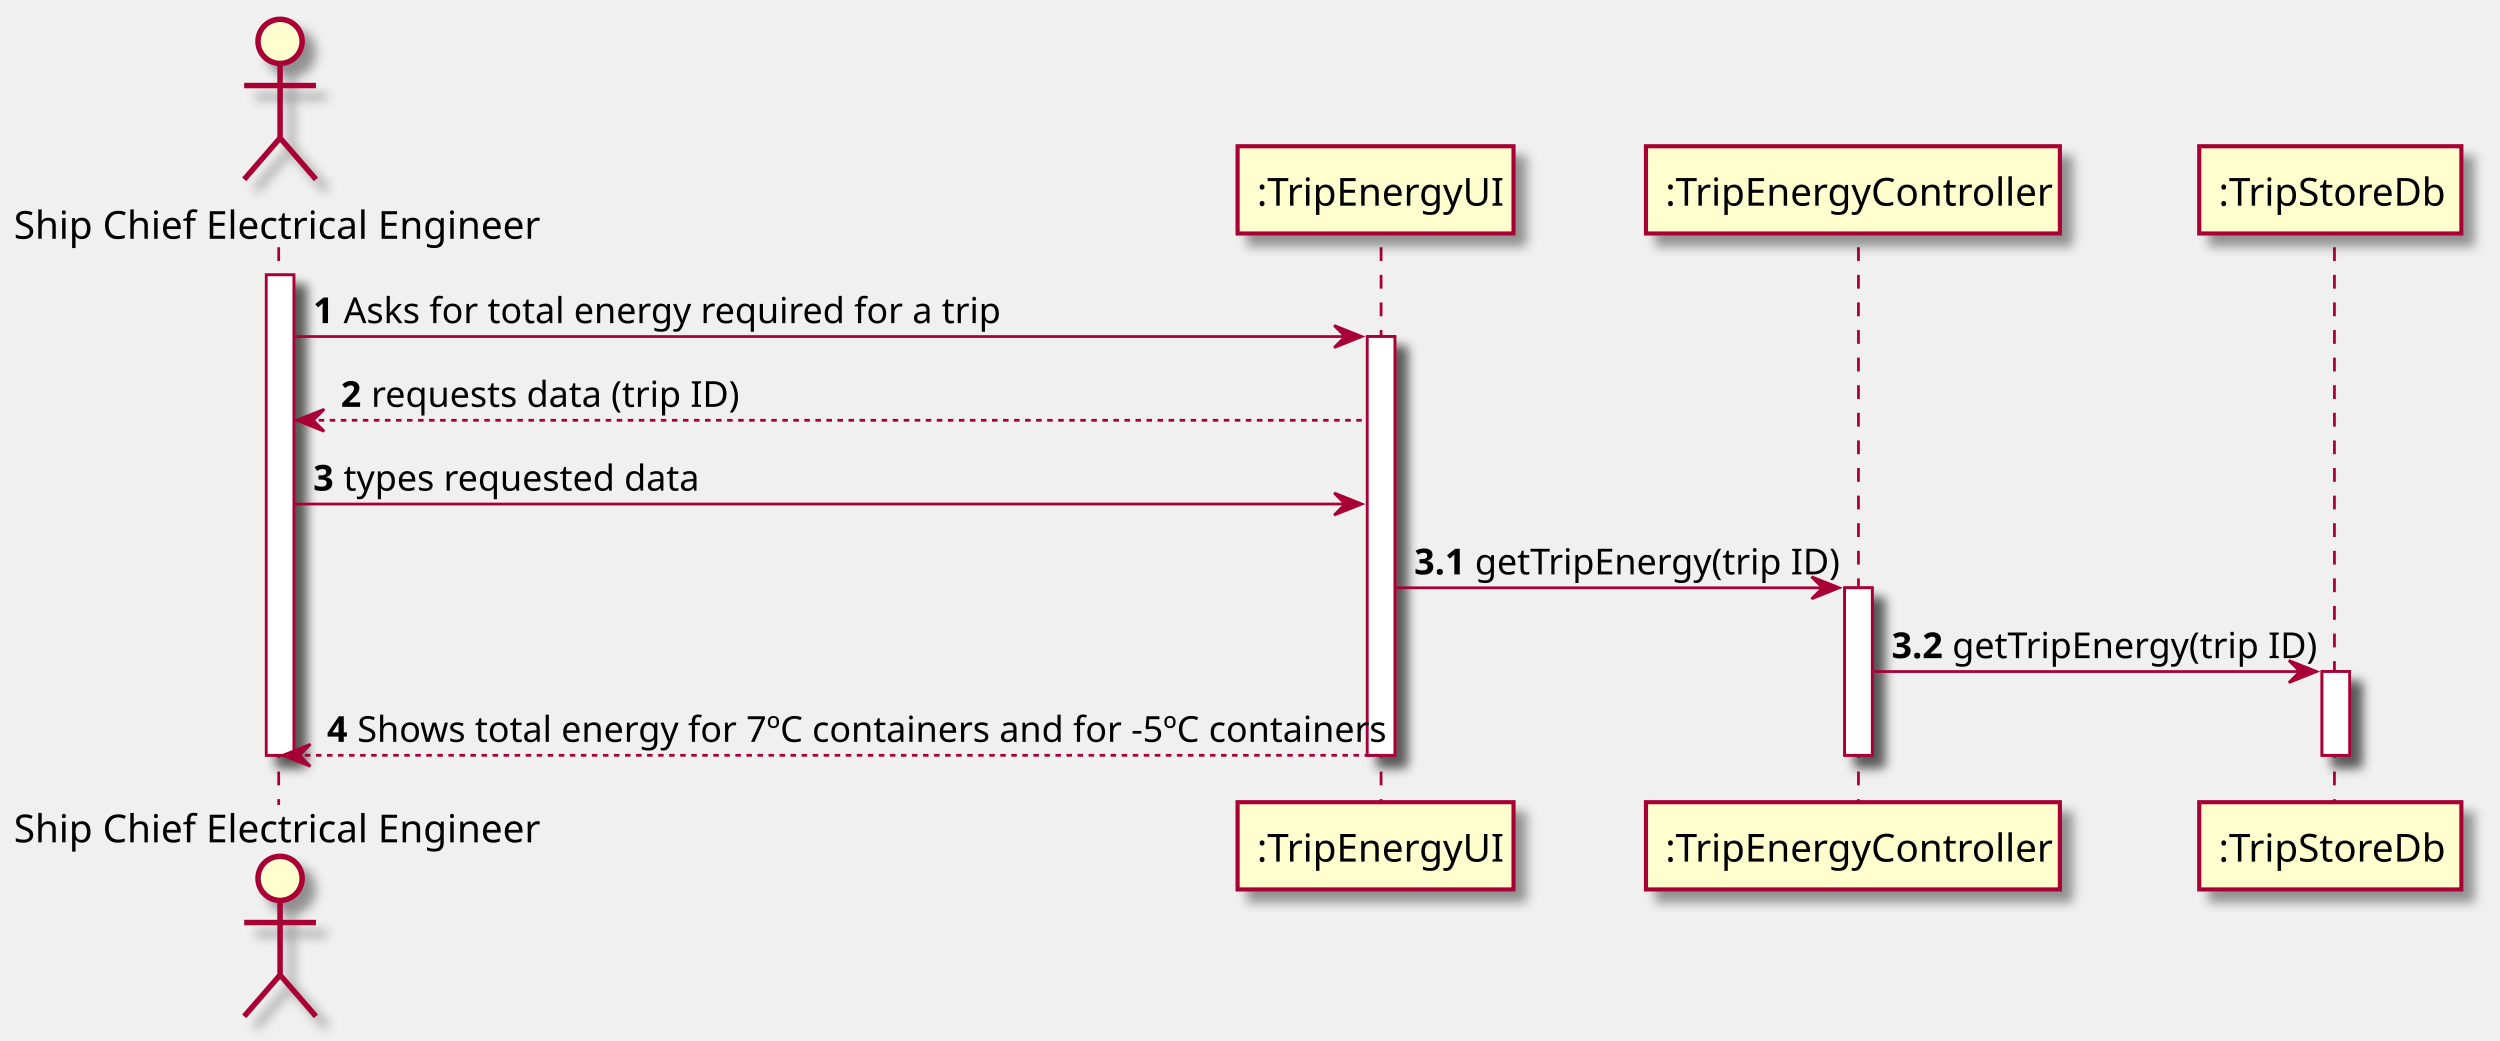
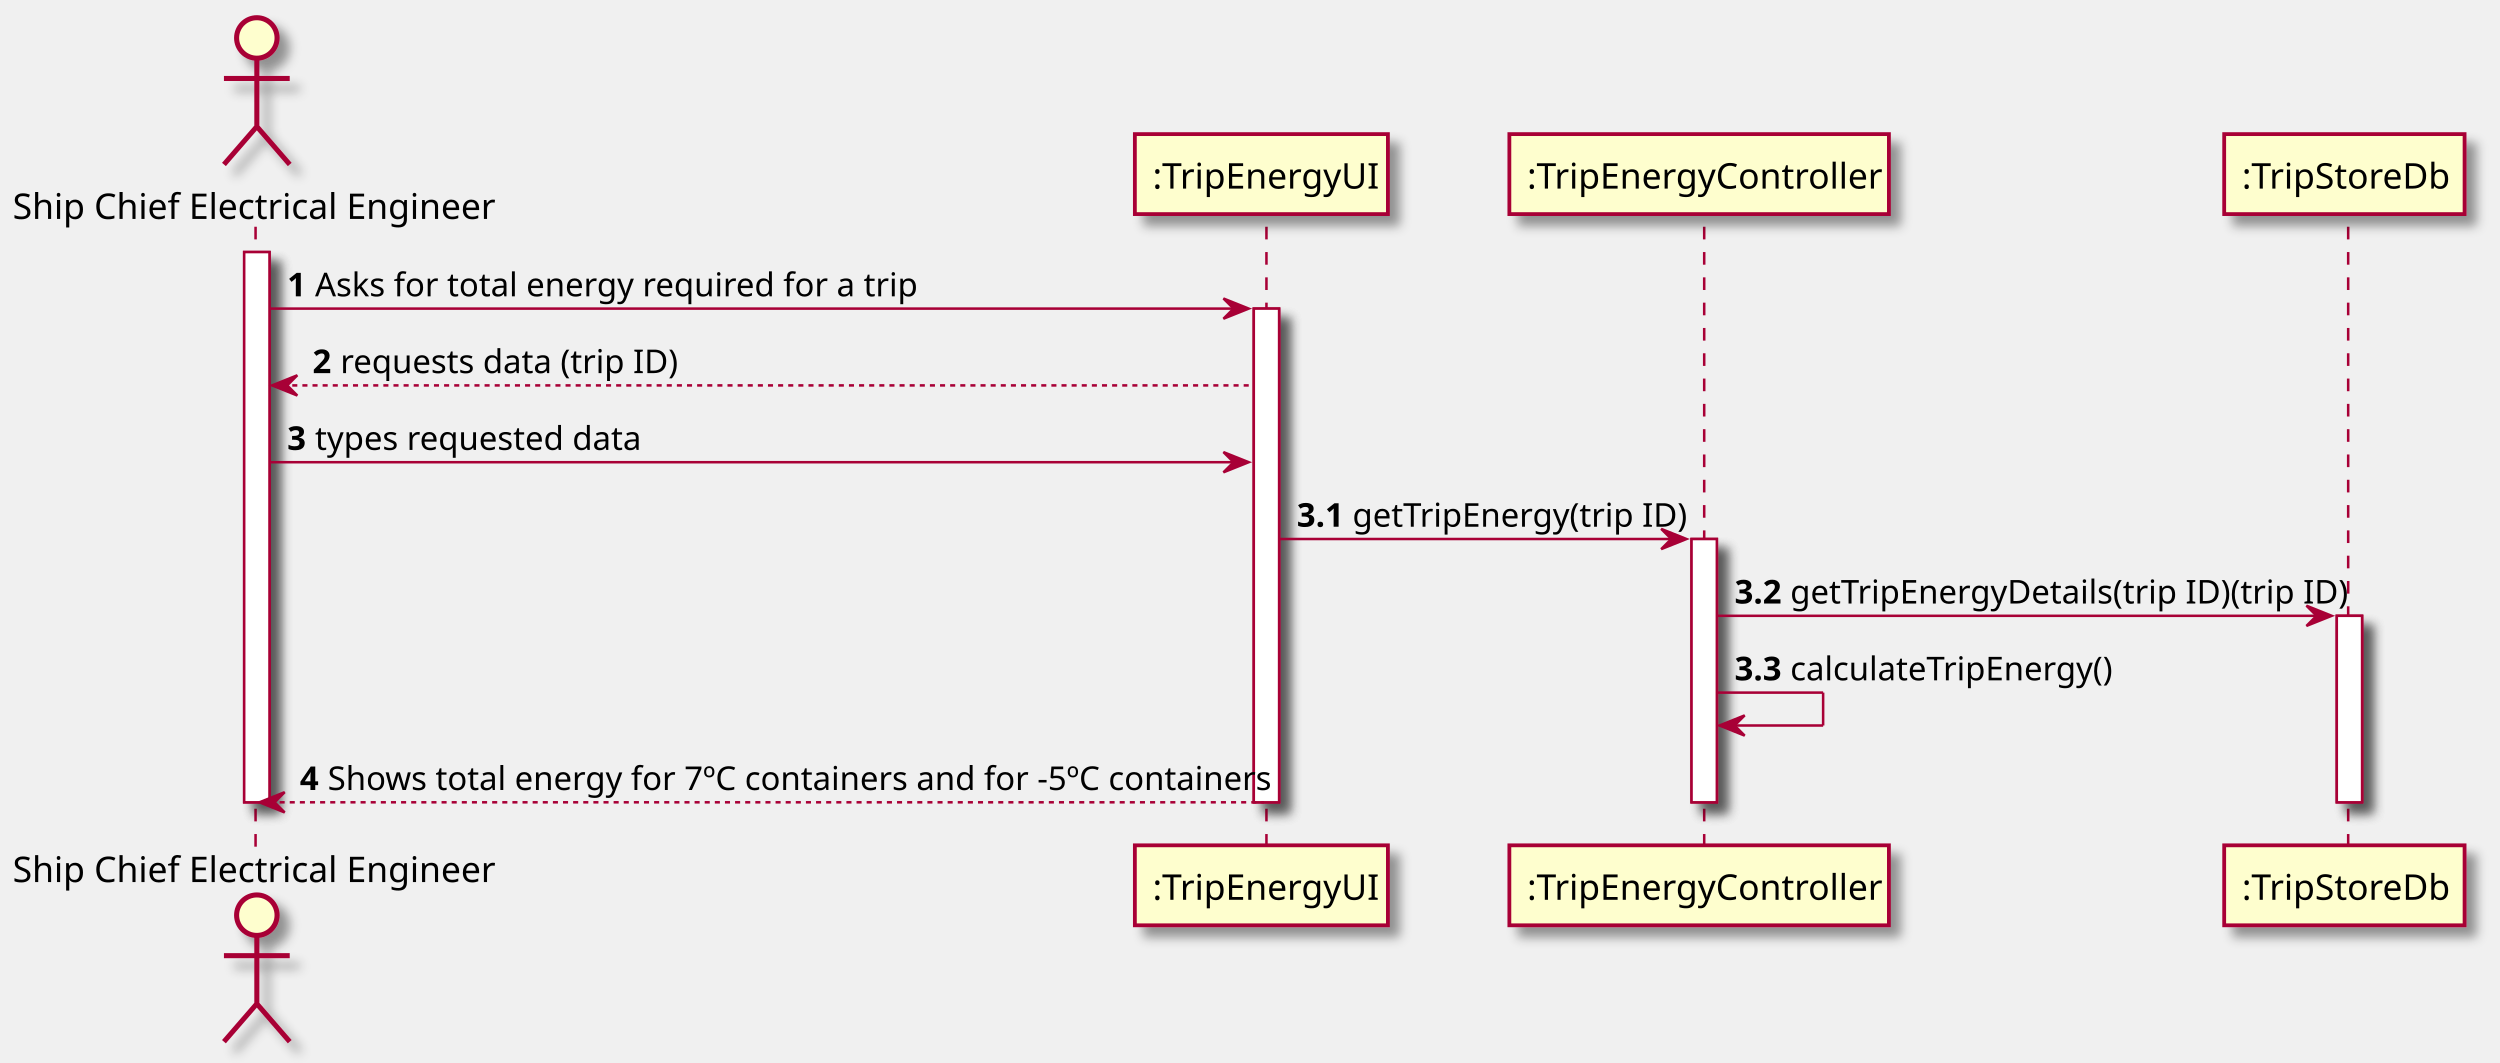
- <svg xmlns="http://www.w3.org/2000/svg" contentScriptType="application/ecmascript" contentStyleType="text/css" height="377px" preserveAspectRatio="none" style="width:906px;height:377px;" version="1.1" viewBox="0 0 906 377" width="906px" zoomAndPan="magnify">
+ <svg xmlns="http://www.w3.org/2000/svg" contentScriptType="application/ecmascript" contentStyleType="text/css" height="420px" preserveAspectRatio="none" style="width:988px;height:420px;" version="1.1" viewBox="0 0 988 420" width="988px" zoomAndPan="magnify">
  <defs>
-     <filter height="300%" id="ffjz9prd3dlxz" width="300%" x="-1" y="-1">
+     <filter height="300%" id="f1m6t33m295n4z" width="300%" x="-1" y="-1">
      <feGaussianBlur result="blurOut" stdDeviation="2.0" />
      <feColorMatrix in="blurOut" result="blurOut2" type="matrix" values="0 0 0 0 0 0 0 0 0 0 0 0 0 0 0 0 0 0 .4 0" />
      <feOffset dx="4.0" dy="4.0" in="blurOut2" result="blurOut3" />
      <feBlend in="SourceGraphic" in2="blurOut3" mode="normal" />
    </filter>
  </defs>
  <g>
-     <rect fill="#FFFFFF" filter="url(#ffjz9prd3dlxz)" height="174.109" style="stroke:#A80036;stroke-width:1.0;" width="10" x="96.5" y="99.609" />
-     <rect fill="#FFFFFF" filter="url(#ffjz9prd3dlxz)" height="151.758" style="stroke:#A80036;stroke-width:1.0;" width="10" x="495.5" y="121.961" />
-     <rect fill="#FFFFFF" filter="url(#ffjz9prd3dlxz)" height="60.703" style="stroke:#A80036;stroke-width:1.0;" width="10" x="668.5" y="213.016" />
-     <rect fill="#FFFFFF" filter="url(#ffjz9prd3dlxz)" height="30.352" style="stroke:#A80036;stroke-width:1.0;" width="10" x="841.5" y="243.367" />
-     <line style="stroke:#A80036;stroke-width:1.0;stroke-dasharray:5.0,5.0;" x1="101" x2="101" y1="89.609" y2="291.719" />
-     <line style="stroke:#A80036;stroke-width:1.0;stroke-dasharray:5.0,5.0;" x1="500.5" x2="500.5" y1="89.609" y2="291.719" />
-     <line style="stroke:#A80036;stroke-width:1.0;stroke-dasharray:5.0,5.0;" x1="673.5" x2="673.5" y1="89.609" y2="291.719" />
-     <line style="stroke:#A80036;stroke-width:1.0;stroke-dasharray:5.0,5.0;" x1="846" x2="846" y1="89.609" y2="291.719" />
+     <rect fill="#FFFFFF" filter="url(#f1m6t33m295n4z)" height="217.461" style="stroke:#A80036;stroke-width:1.0;" width="10" x="96.5" y="99.609" />
+     <rect fill="#FFFFFF" filter="url(#f1m6t33m295n4z)" height="195.109" style="stroke:#A80036;stroke-width:1.0;" width="10" x="495.5" y="121.961" />
+     <rect fill="#FFFFFF" filter="url(#f1m6t33m295n4z)" height="104.055" style="stroke:#A80036;stroke-width:1.0;" width="10" x="668.5" y="213.016" />
+     <rect fill="#FFFFFF" filter="url(#f1m6t33m295n4z)" height="73.703" style="stroke:#A80036;stroke-width:1.0;" width="10" x="923.5" y="243.367" />
+     <line style="stroke:#A80036;stroke-width:1.0;stroke-dasharray:5.0,5.0;" x1="101" x2="101" y1="89.609" y2="335.07" />
+     <line style="stroke:#A80036;stroke-width:1.0;stroke-dasharray:5.0,5.0;" x1="500.5" x2="500.5" y1="89.609" y2="335.07" />
+     <line style="stroke:#A80036;stroke-width:1.0;stroke-dasharray:5.0,5.0;" x1="673.5" x2="673.5" y1="89.609" y2="335.07" />
+     <line style="stroke:#A80036;stroke-width:1.0;stroke-dasharray:5.0,5.0;" x1="928" x2="928" y1="89.609" y2="335.07" />
    <text fill="#000000" font-family="sans-serif" font-size="14" lengthAdjust="spacing" textLength="187" x="5" y="86.533">Ship Chief Electrical Engineer</text>
-     <ellipse cx="101.5" cy="15" fill="#FEFECE" filter="url(#ffjz9prd3dlxz)" rx="8" ry="8" style="stroke:#A80036;stroke-width:2.0;" />
-     <path d="M101.5,23 L101.5,50 M88.5,31 L114.5,31 M101.5,50 L88.5,65 M101.5,50 L114.5,65 " fill="none" filter="url(#ffjz9prd3dlxz)" style="stroke:#A80036;stroke-width:2.0;" />
-     <text fill="#000000" font-family="sans-serif" font-size="14" lengthAdjust="spacing" textLength="187" x="5" y="305.252">Ship Chief Electrical Engineer</text>
-     <ellipse cx="101.5" cy="318.328" fill="#FEFECE" filter="url(#ffjz9prd3dlxz)" rx="8" ry="8" style="stroke:#A80036;stroke-width:2.0;" />
-     <path d="M101.5,326.328 L101.5,353.328 M88.5,334.328 L114.5,334.328 M101.5,353.328 L88.5,368.328 M101.5,353.328 L114.5,368.328 " fill="none" filter="url(#ffjz9prd3dlxz)" style="stroke:#A80036;stroke-width:2.0;" />
-     <rect fill="#FEFECE" filter="url(#ffjz9prd3dlxz)" height="31.609" style="stroke:#A80036;stroke-width:1.5;" width="100" x="448.5" y="53" />
+     <ellipse cx="101.5" cy="15" fill="#FEFECE" filter="url(#f1m6t33m295n4z)" rx="8" ry="8" style="stroke:#A80036;stroke-width:2.0;" />
+     <path d="M101.5,23 L101.5,50 M88.5,31 L114.5,31 M101.5,50 L88.5,65 M101.5,50 L114.5,65 " fill="none" filter="url(#f1m6t33m295n4z)" style="stroke:#A80036;stroke-width:2.0;" />
+     <text fill="#000000" font-family="sans-serif" font-size="14" lengthAdjust="spacing" textLength="187" x="5" y="348.603">Ship Chief Electrical Engineer</text>
+     <ellipse cx="101.5" cy="361.68" fill="#FEFECE" filter="url(#f1m6t33m295n4z)" rx="8" ry="8" style="stroke:#A80036;stroke-width:2.0;" />
+     <path d="M101.5,369.68 L101.5,396.68 M88.5,377.68 L114.5,377.68 M101.5,396.68 L88.5,411.68 M101.5,396.68 L114.5,411.68 " fill="none" filter="url(#f1m6t33m295n4z)" style="stroke:#A80036;stroke-width:2.0;" />
+     <rect fill="#FEFECE" filter="url(#f1m6t33m295n4z)" height="31.609" style="stroke:#A80036;stroke-width:1.5;" width="100" x="448.5" y="53" />
    <text fill="#000000" font-family="sans-serif" font-size="14" lengthAdjust="spacing" textLength="86" x="455.5" y="74.533">:TripEnergyUI</text>
-     <rect fill="#FEFECE" filter="url(#ffjz9prd3dlxz)" height="31.609" style="stroke:#A80036;stroke-width:1.5;" width="100" x="448.5" y="290.719" />
-     <text fill="#000000" font-family="sans-serif" font-size="14" lengthAdjust="spacing" textLength="86" x="455.5" y="312.252">:TripEnergyUI</text>
-     <rect fill="#FEFECE" filter="url(#ffjz9prd3dlxz)" height="31.609" style="stroke:#A80036;stroke-width:1.5;" width="150" x="596.5" y="53" />
+     <rect fill="#FEFECE" filter="url(#f1m6t33m295n4z)" height="31.609" style="stroke:#A80036;stroke-width:1.5;" width="100" x="448.5" y="334.07" />
+     <text fill="#000000" font-family="sans-serif" font-size="14" lengthAdjust="spacing" textLength="86" x="455.5" y="355.603">:TripEnergyUI</text>
+     <rect fill="#FEFECE" filter="url(#f1m6t33m295n4z)" height="31.609" style="stroke:#A80036;stroke-width:1.5;" width="150" x="596.5" y="53" />
    <text fill="#000000" font-family="sans-serif" font-size="14" lengthAdjust="spacing" textLength="136" x="603.5" y="74.533">:TripEnergyController</text>
-     <rect fill="#FEFECE" filter="url(#ffjz9prd3dlxz)" height="31.609" style="stroke:#A80036;stroke-width:1.5;" width="150" x="596.5" y="290.719" />
-     <text fill="#000000" font-family="sans-serif" font-size="14" lengthAdjust="spacing" textLength="136" x="603.5" y="312.252">:TripEnergyController</text>
-     <rect fill="#FEFECE" filter="url(#ffjz9prd3dlxz)" height="31.609" style="stroke:#A80036;stroke-width:1.5;" width="95" x="797" y="53" />
-     <text fill="#000000" font-family="sans-serif" font-size="14" lengthAdjust="spacing" textLength="81" x="804" y="74.533">:TripStoreDb</text>
-     <rect fill="#FEFECE" filter="url(#ffjz9prd3dlxz)" height="31.609" style="stroke:#A80036;stroke-width:1.5;" width="95" x="797" y="290.719" />
-     <text fill="#000000" font-family="sans-serif" font-size="14" lengthAdjust="spacing" textLength="81" x="804" y="312.252">:TripStoreDb</text>
-     <rect fill="#FFFFFF" filter="url(#ffjz9prd3dlxz)" height="174.109" style="stroke:#A80036;stroke-width:1.0;" width="10" x="96.5" y="99.609" />
-     <rect fill="#FFFFFF" filter="url(#ffjz9prd3dlxz)" height="151.758" style="stroke:#A80036;stroke-width:1.0;" width="10" x="495.5" y="121.961" />
-     <rect fill="#FFFFFF" filter="url(#ffjz9prd3dlxz)" height="60.703" style="stroke:#A80036;stroke-width:1.0;" width="10" x="668.5" y="213.016" />
-     <rect fill="#FFFFFF" filter="url(#ffjz9prd3dlxz)" height="30.352" style="stroke:#A80036;stroke-width:1.0;" width="10" x="841.5" y="243.367" />
+     <rect fill="#FEFECE" filter="url(#f1m6t33m295n4z)" height="31.609" style="stroke:#A80036;stroke-width:1.5;" width="150" x="596.5" y="334.07" />
+     <text fill="#000000" font-family="sans-serif" font-size="14" lengthAdjust="spacing" textLength="136" x="603.5" y="355.603">:TripEnergyController</text>
+     <rect fill="#FEFECE" filter="url(#f1m6t33m295n4z)" height="31.609" style="stroke:#A80036;stroke-width:1.5;" width="95" x="879" y="53" />
+     <text fill="#000000" font-family="sans-serif" font-size="14" lengthAdjust="spacing" textLength="81" x="886" y="74.533">:TripStoreDb</text>
+     <rect fill="#FEFECE" filter="url(#f1m6t33m295n4z)" height="31.609" style="stroke:#A80036;stroke-width:1.5;" width="95" x="879" y="334.07" />
+     <text fill="#000000" font-family="sans-serif" font-size="14" lengthAdjust="spacing" textLength="81" x="886" y="355.603">:TripStoreDb</text>
+     <rect fill="#FFFFFF" filter="url(#f1m6t33m295n4z)" height="217.461" style="stroke:#A80036;stroke-width:1.0;" width="10" x="96.5" y="99.609" />
+     <rect fill="#FFFFFF" filter="url(#f1m6t33m295n4z)" height="195.109" style="stroke:#A80036;stroke-width:1.0;" width="10" x="495.5" y="121.961" />
+     <rect fill="#FFFFFF" filter="url(#f1m6t33m295n4z)" height="104.055" style="stroke:#A80036;stroke-width:1.0;" width="10" x="668.5" y="213.016" />
+     <rect fill="#FFFFFF" filter="url(#f1m6t33m295n4z)" height="73.703" style="stroke:#A80036;stroke-width:1.0;" width="10" x="923.5" y="243.367" />
    <polygon fill="#A80036" points="483.5,117.961,493.5,121.961,483.5,125.961,487.5,121.961" style="stroke:#A80036;stroke-width:1.0;" />
    <line style="stroke:#A80036;stroke-width:1.0;" x1="106.5" x2="489.5" y1="121.961" y2="121.961" />
    <text fill="#000000" font-family="sans-serif" font-size="13" font-weight="bold" lengthAdjust="spacing" textLength="7" x="113.5" y="117.105">1</text>
    <text fill="#000000" font-family="sans-serif" font-size="13" lengthAdjust="spacing" textLength="221" x="124.5" y="117.105">Asks for total energy required for a trip</text>
    <polygon fill="#A80036" points="117.5,148.312,107.5,152.312,117.5,156.312,113.5,152.312" style="stroke:#A80036;stroke-width:1.0;" />
    <line style="stroke:#A80036;stroke-width:1.0;stroke-dasharray:2.0,2.0;" x1="111.5" x2="494.5" y1="152.312" y2="152.312" />
    <text fill="#000000" font-family="sans-serif" font-size="13" font-weight="bold" lengthAdjust="spacing" textLength="7" x="123.5" y="147.456">2</text>
    <text fill="#000000" font-family="sans-serif" font-size="13" lengthAdjust="spacing" textLength="125" x="134.5" y="147.456">requests data (trip ID)</text>
    <polygon fill="#A80036" points="483.5,178.664,493.5,182.664,483.5,186.664,487.5,182.664" style="stroke:#A80036;stroke-width:1.0;" />
    <line style="stroke:#A80036;stroke-width:1.0;" x1="106.5" x2="489.5" y1="182.664" y2="182.664" />
    <text fill="#000000" font-family="sans-serif" font-size="13" font-weight="bold" lengthAdjust="spacing" textLength="7" x="113.5" y="177.808">3</text>
    <text fill="#000000" font-family="sans-serif" font-size="13" lengthAdjust="spacing" textLength="122" x="124.5" y="177.808">types requested data</text>
    <polygon fill="#A80036" points="656.5,209.016,666.5,213.016,656.5,217.016,660.5,213.016" style="stroke:#A80036;stroke-width:1.0;" />
    <line style="stroke:#A80036;stroke-width:1.0;" x1="505.5" x2="662.5" y1="213.016" y2="213.016" />
    <text fill="#000000" font-family="sans-serif" font-size="13" font-weight="bold" lengthAdjust="spacing" textLength="18" x="512.5" y="208.159">3.1</text>
    <text fill="#000000" font-family="sans-serif" font-size="13" lengthAdjust="spacing" textLength="122" x="534.5" y="208.159">getTripEnergy(trip ID)</text>
-     <polygon fill="#A80036" points="829.5,239.367,839.5,243.367,829.5,247.367,833.5,243.367" style="stroke:#A80036;stroke-width:1.0;" />
-     <line style="stroke:#A80036;stroke-width:1.0;" x1="678.5" x2="835.5" y1="243.367" y2="243.367" />
+     <polygon fill="#A80036" points="911.5,239.367,921.5,243.367,911.5,247.367,915.5,243.367" style="stroke:#A80036;stroke-width:1.0;" />
+     <line style="stroke:#A80036;stroke-width:1.0;" x1="678.5" x2="917.5" y1="243.367" y2="243.367" />
    <text fill="#000000" font-family="sans-serif" font-size="13" font-weight="bold" lengthAdjust="spacing" textLength="18" x="685.5" y="238.511">3.2</text>
-     <text fill="#000000" font-family="sans-serif" font-size="13" lengthAdjust="spacing" textLength="122" x="707.5" y="238.511">getTripEnergy(trip ID)</text>
-     <polygon fill="#A80036" points="112.5,269.719,102.5,273.719,112.5,277.719,108.5,273.719" style="stroke:#A80036;stroke-width:1.0;" />
-     <line style="stroke:#A80036;stroke-width:1.0;stroke-dasharray:2.0,2.0;" x1="106.5" x2="499.5" y1="273.719" y2="273.719" />
-     <text fill="#000000" font-family="sans-serif" font-size="13" font-weight="bold" lengthAdjust="spacing" textLength="7" x="118.5" y="268.862">4</text>
-     <text fill="#000000" font-family="sans-serif" font-size="13" lengthAdjust="spacing" textLength="354" x="129.5" y="268.862">Shows total energy for 7ºC containers and for -5ºC containers</text>
+     <text fill="#000000" font-family="sans-serif" font-size="13" lengthAdjust="spacing" textLength="204" x="707.5" y="238.511">getTripEnergyDetails(trip ID)(trip ID)</text>
+     <line style="stroke:#A80036;stroke-width:1.0;" x1="678.5" x2="720.5" y1="273.719" y2="273.719" />
+     <line style="stroke:#A80036;stroke-width:1.0;" x1="720.5" x2="720.5" y1="273.719" y2="286.719" />
+     <line style="stroke:#A80036;stroke-width:1.0;" x1="679.5" x2="720.5" y1="286.719" y2="286.719" />
+     <polygon fill="#A80036" points="689.5,282.719,679.5,286.719,689.5,290.719,685.5,286.719" style="stroke:#A80036;stroke-width:1.0;" />
+     <text fill="#000000" font-family="sans-serif" font-size="13" font-weight="bold" lengthAdjust="spacing" textLength="18" x="685.5" y="268.862">3.3</text>
+     <text fill="#000000" font-family="sans-serif" font-size="13" lengthAdjust="spacing" textLength="122" x="707.5" y="268.862">calculateTripEnergy()</text>
+     <polygon fill="#A80036" points="112.5,313.07,102.5,317.07,112.5,321.07,108.5,317.07" style="stroke:#A80036;stroke-width:1.0;" />
+     <line style="stroke:#A80036;stroke-width:1.0;stroke-dasharray:2.0,2.0;" x1="106.5" x2="499.5" y1="317.07" y2="317.07" />
+     <text fill="#000000" font-family="sans-serif" font-size="13" font-weight="bold" lengthAdjust="spacing" textLength="7" x="118.5" y="312.214">4</text>
+     <text fill="#000000" font-family="sans-serif" font-size="13" lengthAdjust="spacing" textLength="354" x="129.5" y="312.214">Shows total energy for 7ºC containers and for -5ºC containers</text>
  </g>
</svg>
